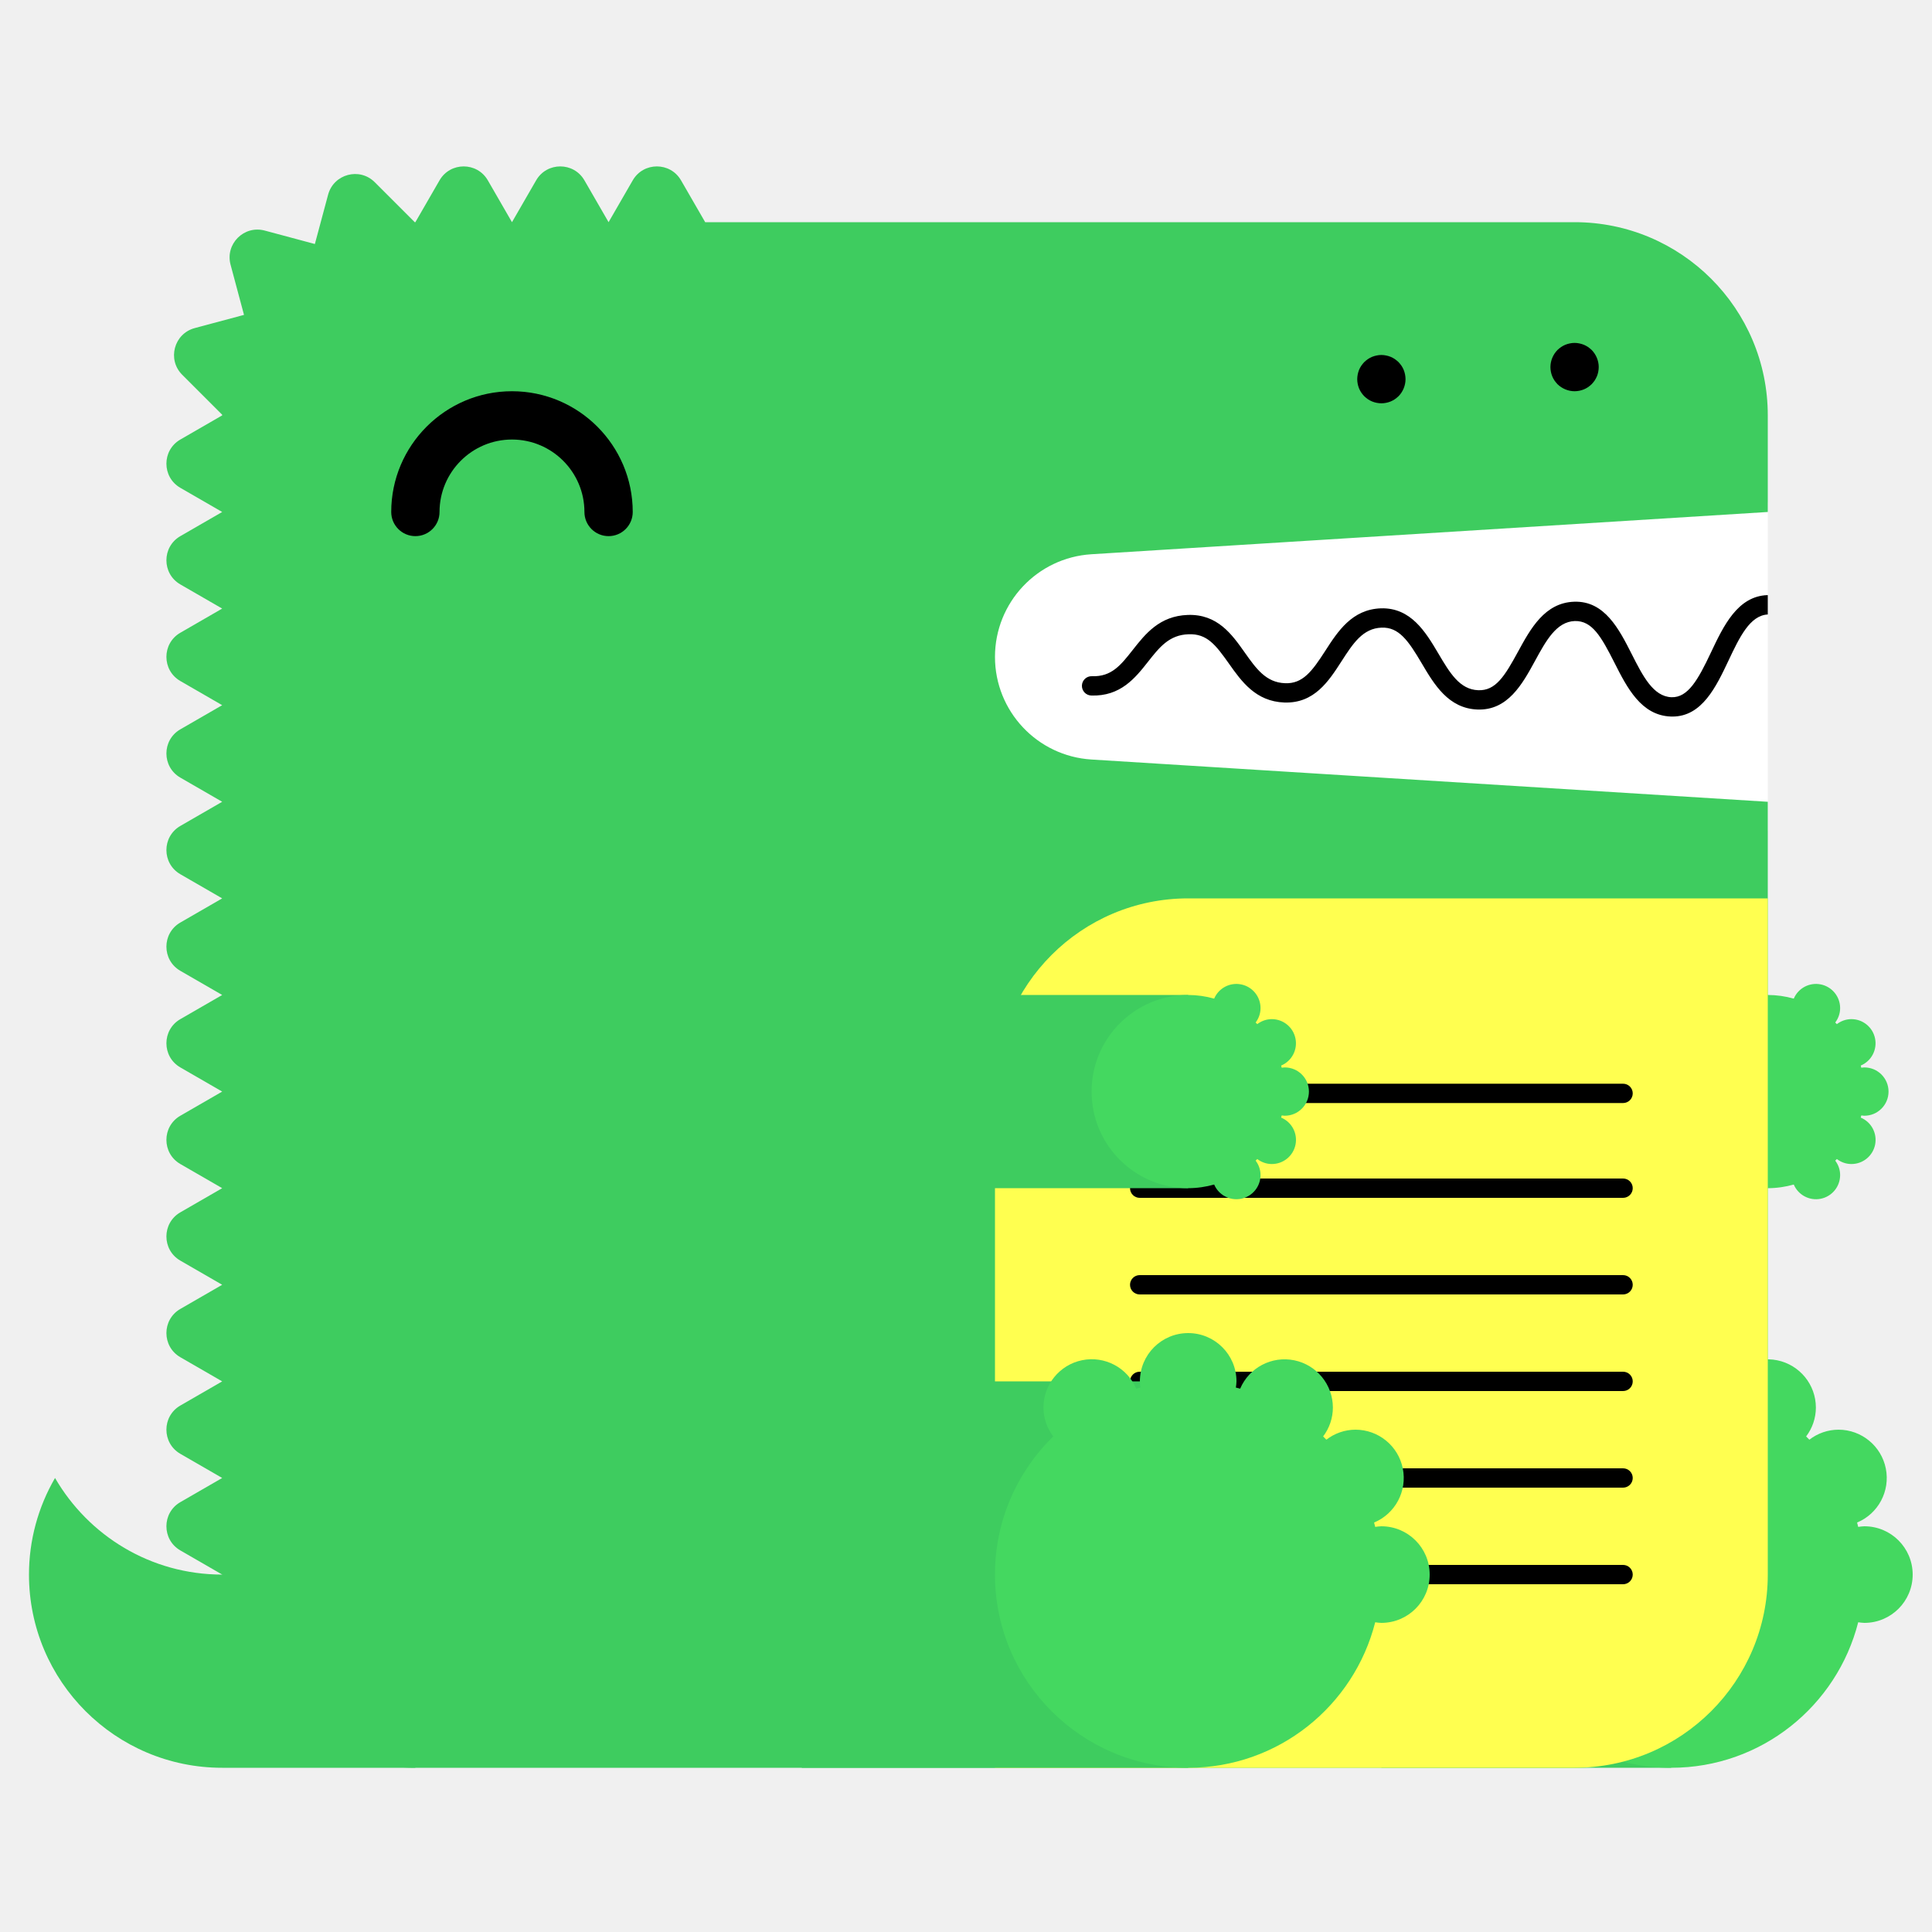
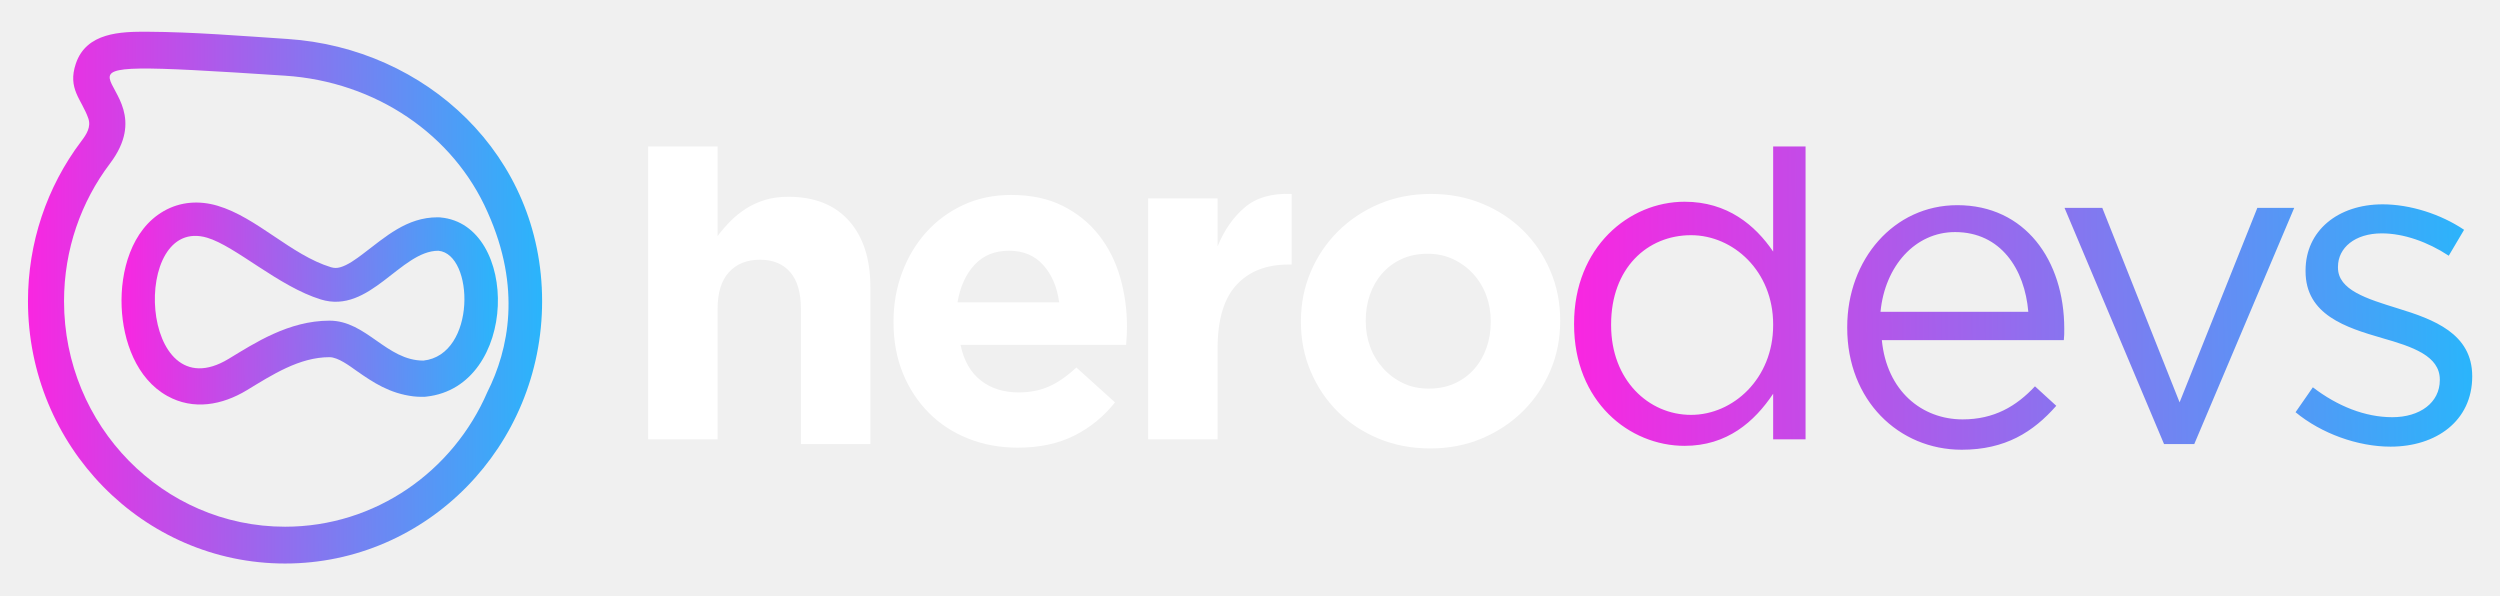
- <svg xmlns="http://www.w3.org/2000/svg" width="200" height="200" viewBox="0 0 200 200">
-   <g fill="none" fill-rule="evenodd">
-     <path fill="#FFF" d="M99 52h84v34H99z" />
-     <path d="M23 163c-7.398 0-13.843-4.027-17.303-10A19.886 19.886 0 0 0 3 163c0 11.046 8.954 20 20 20h20v-20H23z" fill="#3ECC5F" />
-     <path d="M112.98 57.376L183 53V43c0-11.046-8.954-20-20-20H73l-2.5-4.33c-1.112-1.925-3.889-1.925-5 0L63 23l-2.5-4.33c-1.111-1.925-3.889-1.925-5 0L53 23l-2.5-4.33c-1.111-1.925-3.889-1.925-5 0L43 23c-.022 0-.042.003-.065.003l-4.142-4.141c-1.57-1.571-4.252-.853-4.828 1.294l-1.369 5.104-5.192-1.392c-2.148-.575-4.111 1.389-3.535 3.536l1.39 5.193-5.102 1.367c-2.148.576-2.867 3.259-1.296 4.83l4.142 4.142c0 .021-.003.042-.003.064l-4.33 2.5c-1.925 1.111-1.925 3.889 0 5L23 53l-4.33 2.5c-1.925 1.111-1.925 3.889 0 5L23 63l-4.33 2.5c-1.925 1.111-1.925 3.889 0 5L23 73l-4.33 2.5c-1.925 1.111-1.925 3.889 0 5L23 83l-4.33 2.5c-1.925 1.111-1.925 3.889 0 5L23 93l-4.33 2.5c-1.925 1.111-1.925 3.889 0 5L23 103l-4.33 2.5c-1.925 1.111-1.925 3.889 0 5L23 113l-4.33 2.5c-1.925 1.111-1.925 3.889 0 5L23 123l-4.33 2.5c-1.925 1.111-1.925 3.889 0 5L23 133l-4.33 2.5c-1.925 1.111-1.925 3.889 0 5L23 143l-4.33 2.5c-1.925 1.111-1.925 3.889 0 5L23 153l-4.33 2.5c-1.925 1.111-1.925 3.889 0 5L23 163c0 11.046 8.954 20 20 20h120c11.046 0 20-8.954 20-20V83l-70.02-4.376A10.645 10.645 0 0 1 103 68c0-5.621 4.37-10.273 9.98-10.624" fill="#3ECC5F" />
-     <path fill="#3ECC5F" d="M143 183h30v-40h-30z" />
-     <path d="M193 158c-.219 0-.428.037-.639.064-.038-.15-.074-.301-.116-.451A5 5 0 0 0 190.32 148a4.96 4.96 0 0 0-3.016 1.036 26.531 26.531 0 0 0-.335-.336 4.955 4.955 0 0 0 1.011-2.987 5 5 0 0 0-9.599-1.959c-.148-.042-.297-.077-.445-.115.027-.211.064-.42.064-.639a5 5 0 0 0-5-5 5 5 0 0 0-5 5c0 .219.037.428.064.639-.148.038-.297.073-.445.115a4.998 4.998 0 0 0-9.599 1.959c0 1.125.384 2.151 1.011 2.987-3.717 3.632-6.031 8.693-6.031 14.3 0 11.046 8.954 20 20 20 9.339 0 17.16-6.41 19.361-15.064.211.027.42.064.639.064a5 5 0 0 0 5-5 5 5 0 0 0-5-5" fill="#44D860" />
-     <path fill="#3ECC5F" d="M153 123h30v-20h-30z" />
-     <path d="M193 115.5a2.5 2.5 0 1 0 0-5c-.109 0-.214.019-.319.032-.02-.075-.037-.15-.058-.225a2.501 2.501 0 0 0-.963-4.807c-.569 0-1.088.197-1.508.518a6.653 6.653 0 0 0-.168-.168c.314-.417.506-.931.506-1.494a2.5 2.5 0 0 0-4.8-.979A9.987 9.987 0 0 0 183 103c-5.522 0-10 4.478-10 10s4.478 10 10 10c.934 0 1.833-.138 2.69-.377a2.5 2.5 0 0 0 4.8-.979c0-.563-.192-1.077-.506-1.494.057-.055.113-.111.168-.168.42.321.939.518 1.508.518a2.5 2.5 0 0 0 .963-4.807c.021-.074.038-.15.058-.225.105.013.21.032.319.032" fill="#44D860" />
-     <path d="M63 55.5a2.5 2.5 0 0 1-2.5-2.5c0-4.136-3.364-7.5-7.5-7.5s-7.5 3.364-7.5 7.5a2.5 2.5 0 1 1-5 0c0-6.893 5.607-12.5 12.5-12.5S65.5 46.107 65.5 53a2.5 2.5 0 0 1-2.5 2.5" fill="#000" />
-     <path d="M103 183h60c11.046 0 20-8.954 20-20V93h-60c-11.046 0-20 8.954-20 20v70z" fill="#FFFF50" />
-     <path d="M168.02 124h-50.04a1 1 0 1 1 0-2h50.04a1 1 0 1 1 0 2m0 20h-50.04a1 1 0 1 1 0-2h50.04a1 1 0 1 1 0 2m0 20h-50.04a1 1 0 1 1 0-2h50.04a1 1 0 1 1 0 2m0-49.814h-50.04a1 1 0 1 1 0-2h50.04a1 1 0 1 1 0 2m0 19.814h-50.04a1 1 0 1 1 0-2h50.04a1 1 0 1 1 0 2m0 20h-50.04a1 1 0 1 1 0-2h50.04a1 1 0 1 1 0 2M183 61.611c-.012 0-.022-.006-.034-.005-3.09.105-4.552 3.196-5.842 5.923-1.346 2.85-2.387 4.703-4.093 4.647-1.889-.068-2.969-2.202-4.113-4.46-1.314-2.594-2.814-5.536-5.963-5.426-3.046.104-4.513 2.794-5.807 5.167-1.377 2.528-2.314 4.065-4.121 3.994-1.927-.07-2.951-1.805-4.136-3.813-1.321-2.236-2.848-4.75-5.936-4.664-2.994.103-4.465 2.385-5.763 4.4-1.373 2.13-2.335 3.428-4.165 3.351-1.973-.07-2.992-1.51-4.171-3.177-1.324-1.873-2.816-3.993-5.895-3.89-2.928.1-4.399 1.97-5.696 3.618-1.232 1.564-2.194 2.802-4.229 2.724a1 1 0 0 0-.072 2c3.017.101 4.545-1.8 5.872-3.487 1.177-1.496 2.193-2.787 4.193-2.855 1.926-.082 2.829 1.115 4.195 3.045 1.297 1.834 2.769 3.914 5.731 4.021 3.103.104 4.596-2.215 5.918-4.267 1.182-1.834 2.202-3.417 4.15-3.484 1.793-.067 2.769 1.35 4.145 3.681 1.297 2.197 2.766 4.686 5.787 4.796 3.125.108 4.634-2.62 5.949-5.035 1.139-2.088 2.214-4.06 4.119-4.126 1.793-.042 2.728 1.595 4.111 4.33 1.292 2.553 2.757 5.445 5.825 5.556l.169.003c3.064 0 4.518-3.075 5.805-5.794 1.139-2.41 2.217-4.68 4.067-4.773v-2z" fill="#000" />
-     <path fill="#3ECC5F" d="M83 183h40v-40H83z" />
-     <path d="M143 158c-.219 0-.428.037-.639.064-.038-.15-.074-.301-.116-.451A5 5 0 0 0 140.32 148a4.96 4.96 0 0 0-3.016 1.036 26.531 26.531 0 0 0-.335-.336 4.955 4.955 0 0 0 1.011-2.987 5 5 0 0 0-9.599-1.959c-.148-.042-.297-.077-.445-.115.027-.211.064-.42.064-.639a5 5 0 0 0-5-5 5 5 0 0 0-5 5c0 .219.037.428.064.639-.148.038-.297.073-.445.115a4.998 4.998 0 0 0-9.599 1.959c0 1.125.384 2.151 1.011 2.987-3.717 3.632-6.031 8.693-6.031 14.3 0 11.046 8.954 20 20 20 9.339 0 17.16-6.41 19.361-15.064.211.027.42.064.639.064a5 5 0 0 0 5-5 5 5 0 0 0-5-5" fill="#44D860" />
-     <path fill="#3ECC5F" d="M83 123h40v-20H83z" />
-     <path d="M133 115.5a2.5 2.5 0 1 0 0-5c-.109 0-.214.019-.319.032-.02-.075-.037-.15-.058-.225a2.501 2.501 0 0 0-.963-4.807c-.569 0-1.088.197-1.508.518a6.653 6.653 0 0 0-.168-.168c.314-.417.506-.931.506-1.494a2.5 2.5 0 0 0-4.8-.979A9.987 9.987 0 0 0 123 103c-5.522 0-10 4.478-10 10s4.478 10 10 10c.934 0 1.833-.138 2.69-.377a2.5 2.5 0 0 0 4.8-.979c0-.563-.192-1.077-.506-1.494.057-.055.113-.111.168-.168.42.321.939.518 1.508.518a2.5 2.5 0 0 0 .963-4.807c.021-.074.038-.15.058-.225.105.013.21.032.319.032" fill="#44D860" />
-     <path d="M143 41.75c-.16 0-.33-.02-.49-.05a2.52 2.52 0 0 1-.47-.14c-.15-.06-.29-.14-.431-.23-.13-.09-.259-.2-.38-.31-.109-.12-.219-.24-.309-.38s-.17-.28-.231-.43a2.619 2.619 0 0 1-.189-.96c0-.16.02-.33.05-.49.03-.16.08-.31.139-.47.061-.15.141-.29.231-.43.09-.13.2-.26.309-.38.121-.11.25-.22.38-.31.141-.09.281-.17.431-.23.149-.06.31-.11.47-.14.32-.07.65-.07.98 0 .159.03.32.08.47.14.149.06.29.14.43.23.13.09.259.2.38.31.11.12.22.25.31.38.09.14.17.28.23.43.06.16.11.31.14.47.029.16.05.33.05.49 0 .66-.271 1.31-.73 1.77-.121.11-.25.22-.38.31-.14.09-.281.17-.43.23a2.565 2.565 0 0 1-.96.19m20-1.25c-.66 0-1.3-.27-1.771-.73a3.802 3.802 0 0 1-.309-.38c-.09-.14-.17-.28-.231-.43a2.619 2.619 0 0 1-.189-.96c0-.66.27-1.3.729-1.77.121-.11.25-.22.38-.31.141-.09.281-.17.431-.23.149-.06.31-.11.47-.14.32-.07.66-.07.98 0 .159.03.32.08.47.14.149.06.29.14.43.23.13.09.259.2.38.31.459.47.73 1.11.73 1.77 0 .16-.021.33-.05.49-.03.16-.08.32-.14.47-.07.15-.14.29-.23.43-.09.13-.2.26-.31.38-.121.11-.25.22-.38.31-.14.09-.281.17-.43.23a2.565 2.565 0 0 1-.96.19" fill="#000" />
-   </g>
+ <svg xmlns="http://www.w3.org/2000/svg" width="340" height="81" viewBox="0 0 340 81" fill="none">
+   <path fill-rule="evenodd" clip-rule="evenodd" d="M28.172 32.328C17.703 29.231 18.887 56.193 31.092 48.806C34.614 46.674 39.257 43.61 44.814 43.61C49.828 43.61 52.571 49.041 57.584 49.041C64.806 48.255 64.496 34.546 59.617 34.102C54.487 34.102 50.283 42.766 43.644 40.73C37.912 38.972 32.029 33.469 28.172 32.328ZM29.589 27.982C34.937 29.564 39.595 34.681 44.995 36.337C45.434 36.471 45.808 36.475 46.25 36.355C47.284 36.075 48.468 35.203 49.316 34.561C52.448 32.19 55.329 29.554 59.501 29.554H59.71L59.918 29.573C70.67 30.551 70.566 52.571 57.981 53.941L57.733 53.968H57.422C57.025 53.968 56.626 53.956 56.231 53.907C52.994 53.506 50.785 52.041 48.487 50.431C47.572 49.79 45.992 48.576 44.805 48.576C40.694 48.576 36.988 50.999 33.576 53.065C30.218 55.097 26.303 55.833 22.741 53.845C18.537 51.498 16.727 46.352 16.542 41.713C16.349 36.898 17.867 31.242 22.252 28.719C24.529 27.409 27.104 27.247 29.589 27.982Z" fill="url(#paint0_linear_1288_3733)" />
+   <path fill-rule="evenodd" clip-rule="evenodd" d="M38.766 10.293C-2.205 7.608 24.122 10.129 14.95 22.25C11.043 27.416 8.709 33.898 8.709 40.963C8.709 57.902 22.166 71.633 38.766 71.633C51.056 71.633 61.621 64.106 66.28 53.325C69.186 47.549 70.936 39.16 66.33 28.892C61.691 18.294 51.08 11.1 38.766 10.293ZM39.08 5.298C57.934 6.533 73.728 21.099 73.728 40.963C73.728 60.665 58.073 76.639 38.766 76.639C19.459 76.639 3.804 60.664 3.804 40.963C3.804 33.062 6.334 25.447 11.066 19.191C11.767 18.265 12.418 17.262 12.005 16.085C11.089 13.483 9.154 12.086 10.316 8.647C11.75 4.4 16.431 4.296 20.063 4.316C26.329 4.35 32.823 4.888 39.08 5.298Z" fill="url(#paint1_linear_1288_3733)" />
+   <path fill-rule="evenodd" clip-rule="evenodd" d="M229.98 56.423C224.188 56.423 219.111 51.67 219.111 44.235V44.114C219.111 36.496 224.008 31.986 229.98 31.986C235.713 31.986 241.148 36.861 241.148 44.114V44.235C241.148 51.487 235.713 56.423 229.98 56.423ZM255.748 42.404C256.352 36.182 260.456 31.562 265.889 31.562C272.106 31.562 275.366 36.613 275.849 42.404H255.748ZM266.795 61.164C272.711 61.164 276.514 58.762 279.653 55.189L276.756 52.541C274.221 55.251 271.203 57.037 266.916 57.037C261.363 57.037 256.594 53.157 255.931 46.258H280.68C280.74 45.704 280.74 45.334 280.74 44.718C280.74 35.417 275.428 27.903 266.192 27.903C257.56 27.903 251.222 35.294 251.222 44.472V44.595C251.222 54.45 258.224 61.164 266.795 61.164ZM294.31 60.393H298.419L312.014 28.269H306.999L296.425 54.72L285.911 28.269H280.774L294.31 60.393ZM325.114 60.744C331.332 60.744 336.222 57.233 336.222 51.195V51.158C336.222 45.363 330.97 43.431 326.085 41.935C321.871 40.627 317.963 39.443 317.963 36.389V36.297C317.963 33.684 320.286 31.739 323.918 31.739C326.896 31.739 330.171 32.894 333.03 34.778L335.115 31.253C331.958 29.126 327.79 27.789 324.038 27.789C317.963 27.789 313.556 31.375 313.556 36.783V36.906C313.556 42.807 319.033 44.546 323.963 45.975C328.102 47.154 331.815 48.397 331.815 51.626V51.688C331.815 54.768 329.098 56.739 325.355 56.739C321.673 56.739 317.93 55.261 314.549 52.673L312.195 56.062C315.696 58.957 320.646 60.744 325.114 60.744ZM229.102 60.635C234.881 60.635 238.593 57.371 241.148 53.552V59.751H245.556V19.917H241.148V34.211C238.714 30.639 234.942 27.436 229.102 27.436C221.557 27.436 214.074 33.596 214.074 44.005V44.128C214.074 54.599 221.557 60.635 229.102 60.635Z" fill="url(#paint2_linear_1288_3733)" />
+   <path fill-rule="evenodd" clip-rule="evenodd" d="M138.42 60.883C136.006 60.883 133.762 60.473 131.69 59.651C129.617 58.83 127.827 57.659 126.317 56.14C124.808 54.62 123.631 52.824 122.786 50.75C121.941 48.677 121.519 46.367 121.519 43.821V43.698C121.519 41.357 121.911 39.14 122.695 37.045C123.48 34.951 124.577 33.123 125.985 31.564C127.394 30.003 129.074 28.771 131.026 27.867C132.978 26.965 135.141 26.512 137.515 26.512C140.212 26.512 142.545 27.005 144.517 27.991C146.489 28.976 148.129 30.301 149.437 31.964C150.745 33.627 151.71 35.537 152.334 37.692C152.957 39.848 153.27 42.096 153.27 44.437C153.27 44.806 153.26 45.196 153.24 45.607C153.219 46.018 153.19 46.449 153.149 46.901H130.634C131.076 49.036 131.992 50.647 133.38 51.736C134.768 52.824 136.489 53.368 138.541 53.368C140.07 53.368 141.438 53.101 142.646 52.567C143.853 52.034 145.101 51.172 146.388 49.98L151.64 54.723C150.111 56.653 148.259 58.163 146.086 59.25C143.913 60.339 141.358 60.883 138.42 60.883ZM144.047 41.119C143.765 39.025 143.041 37.331 141.873 36.037C140.706 34.743 139.157 34.097 137.225 34.097C135.294 34.097 133.734 34.733 132.547 36.007C131.36 37.28 130.585 38.983 130.223 41.119H144.047ZM156.148 26.984H165.593V33.504C166.495 31.29 167.733 29.52 169.304 28.192C170.875 26.863 172.996 26.26 175.667 26.381V35.979H175.195C172.211 35.979 169.863 36.904 168.155 38.756C166.446 40.607 165.593 43.484 165.593 47.388V59.751H156.148V26.984ZM194.495 60.988C191.982 60.988 189.652 60.543 187.504 59.654C185.356 58.765 183.502 57.545 181.941 55.994C180.381 54.444 179.155 52.623 178.264 50.535C177.372 48.447 176.926 46.203 176.926 43.805V43.681C176.926 41.282 177.372 39.039 178.264 36.951C179.155 34.862 180.391 33.032 181.971 31.461C183.552 29.889 185.416 28.648 187.565 27.738C189.712 26.829 192.063 26.374 194.617 26.374C197.129 26.374 199.459 26.819 201.607 27.707C203.755 28.597 205.61 29.817 207.17 31.368C208.73 32.918 209.956 34.738 210.847 36.826C211.739 38.915 212.185 41.158 212.185 43.557V43.681C212.185 46.08 211.739 48.323 210.847 50.411C209.956 52.5 208.72 54.329 207.14 55.901C205.559 57.472 203.695 58.714 201.546 59.623C199.399 60.533 197.048 60.988 194.495 60.988ZM194.301 52.85C195.637 52.85 196.821 52.612 197.853 52.137C198.885 51.662 199.766 51.012 200.494 50.186C201.223 49.36 201.779 48.4 202.163 47.305C202.549 46.21 202.741 45.044 202.741 43.805V43.681C202.741 42.442 202.539 41.275 202.133 40.18C201.729 39.086 201.141 38.115 200.373 37.269C199.603 36.422 198.693 35.751 197.641 35.255C196.588 34.76 195.435 34.512 194.18 34.512C192.844 34.512 191.66 34.749 190.629 35.224C189.596 35.699 188.716 36.35 187.987 37.176C187.259 38.002 186.702 38.962 186.317 40.057C185.933 41.151 185.741 42.318 185.741 43.557V43.681C185.741 44.92 185.943 46.087 186.348 47.181C186.753 48.275 187.34 49.246 188.109 50.093C188.878 50.94 189.778 51.61 190.811 52.106C191.842 52.602 193.006 52.85 194.301 52.85ZM97.593 19.917V32.101C98.124 31.392 98.706 30.725 99.34 30.078C99.973 29.441 100.677 28.877 101.454 28.373C102.23 27.881 103.089 27.491 104.028 27.193C104.968 26.905 106.03 26.762 107.215 26.762C110.77 26.762 113.518 27.85 115.459 30.026C117.399 32.203 118.37 35.2 118.37 39.02V60.393H108.926V42.017C108.926 39.81 108.441 38.136 107.471 37.018C106.502 35.889 105.129 35.324 103.35 35.324C101.573 35.324 100.168 35.889 99.138 37.018C98.108 38.136 97.593 39.81 97.593 42.017V59.751H88.148V19.917H97.593Z" fill="white" />
+   <defs>
+     <linearGradient id="paint0_linear_1288_3733" x1="16.526" y1="42.337" x2="67.723" y2="41.884" gradientUnits="userSpaceOnUse">
+       <stop stop-color="#F926E1" />
+       <stop offset="1" stop-color="#2AB5FB" />
+     </linearGradient>
+     <linearGradient id="paint1_linear_1288_3733" x1="3.804" y1="43.258" x2="73.74" y2="42.937" gradientUnits="userSpaceOnUse">
+       <stop stop-color="#F926E1" />
+       <stop offset="1" stop-color="#2AB5FB" />
+     </linearGradient>
+     <linearGradient id="paint2_linear_1288_3733" x1="214.074" y1="42.127" x2="336.22" y2="40.41" gradientUnits="userSpaceOnUse">
+       <stop stop-color="#F926E1" />
+       <stop offset="1" stop-color="#2AB5FB" />
+     </linearGradient>
+   </defs>
</svg>
